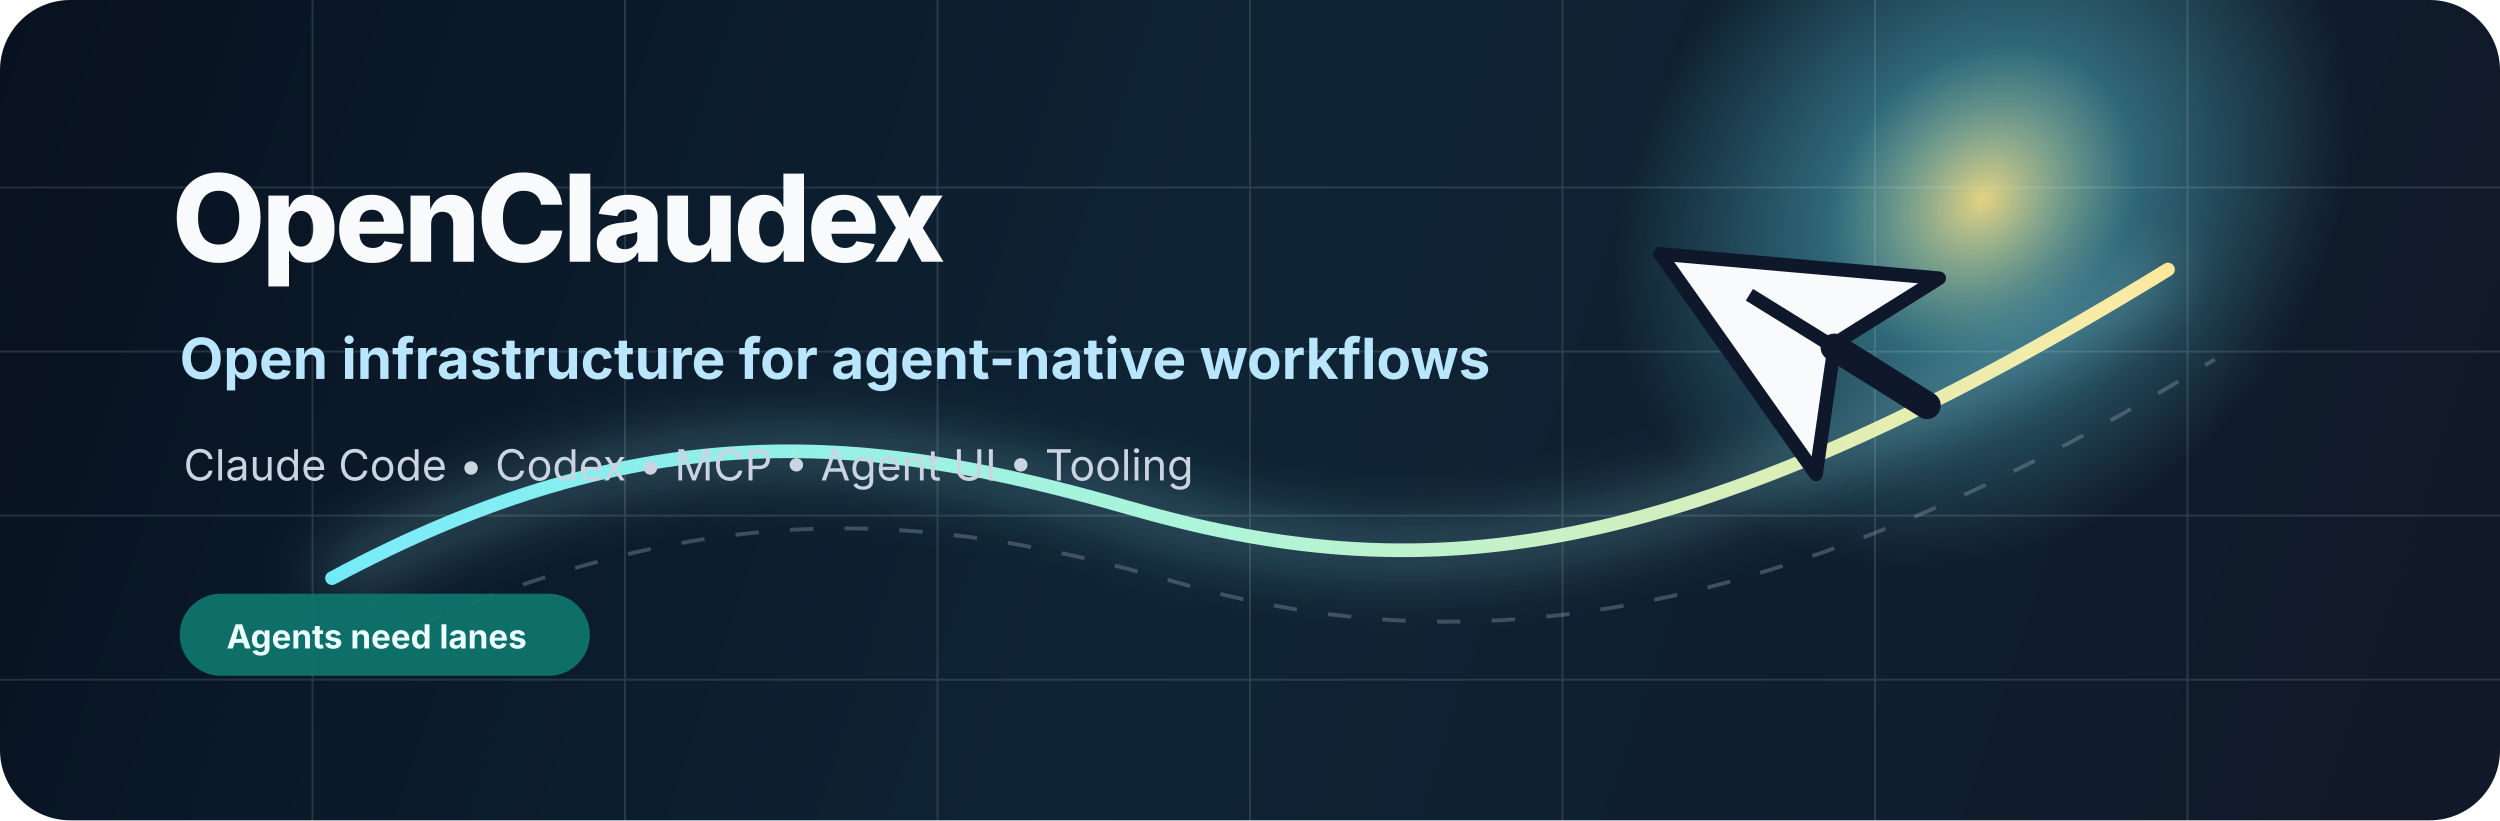
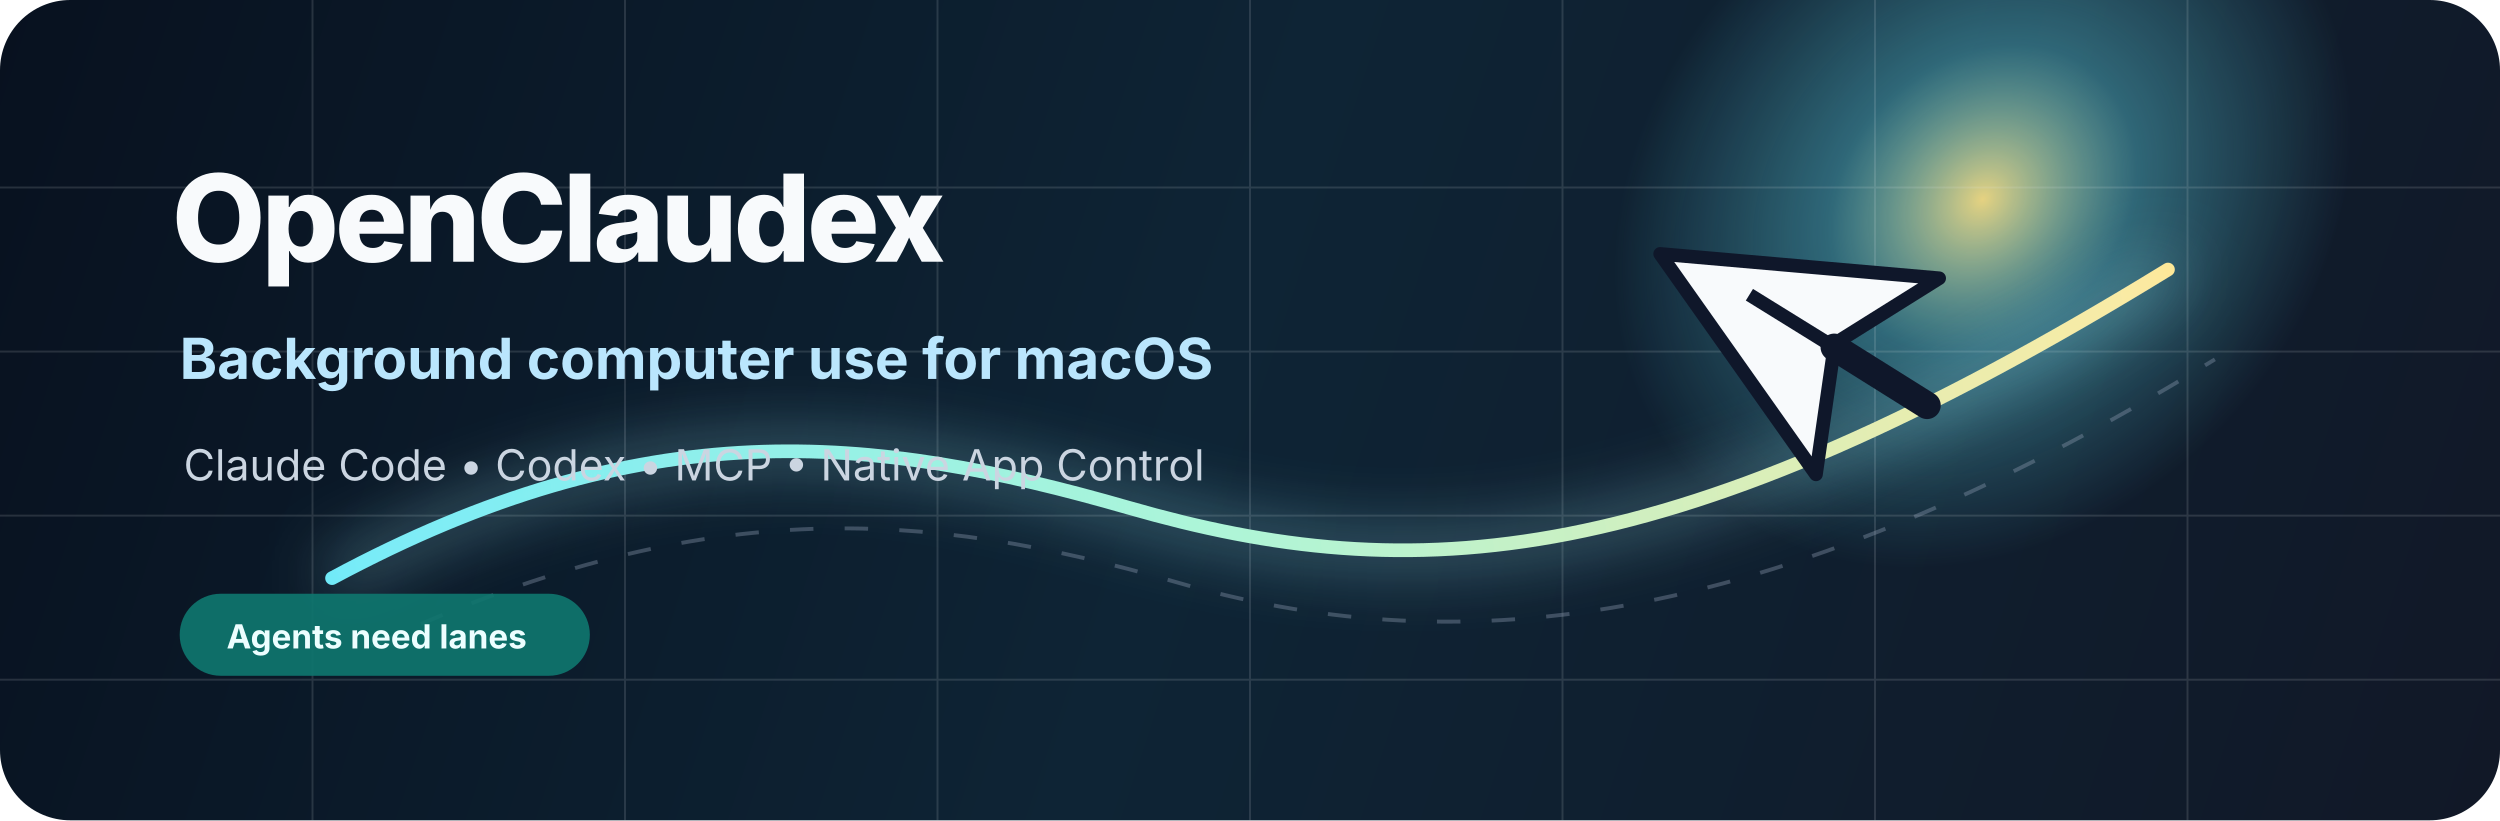
<svg xmlns="http://www.w3.org/2000/svg" width="1280" height="420" viewBox="0 0 1280 420" fill="none">
  <defs>
    <linearGradient id="bg" x1="0" y1="0" x2="1280" y2="420" gradientUnits="userSpaceOnUse">
      <stop offset="0" stop-color="#08111F" />
      <stop offset="0.48" stop-color="#0E2435" />
      <stop offset="1" stop-color="#111827" />
    </linearGradient>
    <linearGradient id="lane" x1="160" y1="285" x2="1110" y2="135" gradientUnits="userSpaceOnUse">
      <stop stop-color="#67E8F9" />
      <stop offset="0.48" stop-color="#A7F3D0" />
      <stop offset="1" stop-color="#FDE68A" />
    </linearGradient>
    <filter id="glow" x="-40%" y="-40%" width="180%" height="180%">
      <feGaussianBlur stdDeviation="16" result="blur" />
      <feColorMatrix in="blur" type="matrix" values="0 0 0 0 0.38 0 0 0 0 0.91 0 0 0 0 0.98 0 0 0 0.85 0" />
      <feBlend in="SourceGraphic" mode="screen" />
    </filter>
    <radialGradient id="orb" cx="0" cy="0" r="1" gradientUnits="userSpaceOnUse" gradientTransform="translate(1015 102) rotate(135) scale(206 170)">
      <stop stop-color="#FDE68A" stop-opacity="0.9" />
      <stop offset="0.42" stop-color="#67E8F9" stop-opacity="0.36" />
      <stop offset="1" stop-color="#67E8F9" stop-opacity="0" />
    </radialGradient>
  </defs>
  <rect width="1280" height="420" rx="36" fill="url(#bg)" />
  <circle cx="1015" cy="102" r="210" fill="url(#orb)" />
  <g opacity="0.14">
    <path d="M0 96H1280" stroke="#E5E7EB" />
    <path d="M0 180H1280" stroke="#E5E7EB" />
    <path d="M0 264H1280" stroke="#E5E7EB" />
    <path d="M0 348H1280" stroke="#E5E7EB" />
    <path d="M160 0V420" stroke="#E5E7EB" />
    <path d="M320 0V420" stroke="#E5E7EB" />
    <path d="M480 0V420" stroke="#E5E7EB" />
    <path d="M640 0V420" stroke="#E5E7EB" />
    <path d="M800 0V420" stroke="#E5E7EB" />
    <path d="M960 0V420" stroke="#E5E7EB" />
    <path d="M1120 0V420" stroke="#E5E7EB" />
  </g>
  <path d="M170 296C330 210 446 222 578 260C724 302 856 294 1110 138" stroke="url(#lane)" stroke-width="7" stroke-linecap="round" filter="url(#glow)" />
  <path d="M190 331C358 252 473 261 602 298C740 338 900 328 1134 184" stroke="#94A3B8" stroke-opacity="0.36" stroke-width="2" stroke-dasharray="12 16" />
  <g transform="translate(850 130) rotate(-18)">
    <path d="M0 0L132 56L70 73L41 132L0 0Z" fill="#F8FAFC" />
    <path d="M37 34L70 73L41 132L0 0L132 56L72 71" stroke="#0F172A" stroke-width="7" stroke-linejoin="round" />
    <path d="M70 73L106 116" stroke="#0F172A" stroke-width="14" stroke-linecap="round" />
  </g>
  <text x="88" y="134" fill="#F8FAFC" font-family="Inter, ui-sans-serif, system-ui, -apple-system, BlinkMacSystemFont, Segoe UI, sans-serif" font-size="62" font-weight="800" letter-spacing="-2">
    OpenClaudex
  </text>
  <text x="92" y="194" fill="#BAE6FD" font-family="Inter, ui-sans-serif, system-ui, -apple-system, BlinkMacSystemFont, Segoe UI, sans-serif" font-size="29" font-weight="650">
-     Open infrastructure for agent-native workflows
+     Background computer use for macOS
  </text>
  <text x="94" y="246" fill="#CBD5E1" font-family="Inter, ui-sans-serif, system-ui, -apple-system, BlinkMacSystemFont, Segoe UI, sans-serif" font-size="22">
-     Claude Code • Codex • MCP • Agent UI • Tooling
+     Claude Code • Codex • MCP • Native App Control
  </text>
  <g transform="translate(92 304)">
    <rect width="210" height="42" rx="21" fill="#0F766E" fill-opacity="0.92" />
    <text x="24" y="28" fill="#ECFEFF" font-family="Inter, ui-sans-serif, system-ui, -apple-system, BlinkMacSystemFont, Segoe UI, sans-serif" font-size="17" font-weight="700">
      Agents need lanes
    </text>
  </g>
</svg>
